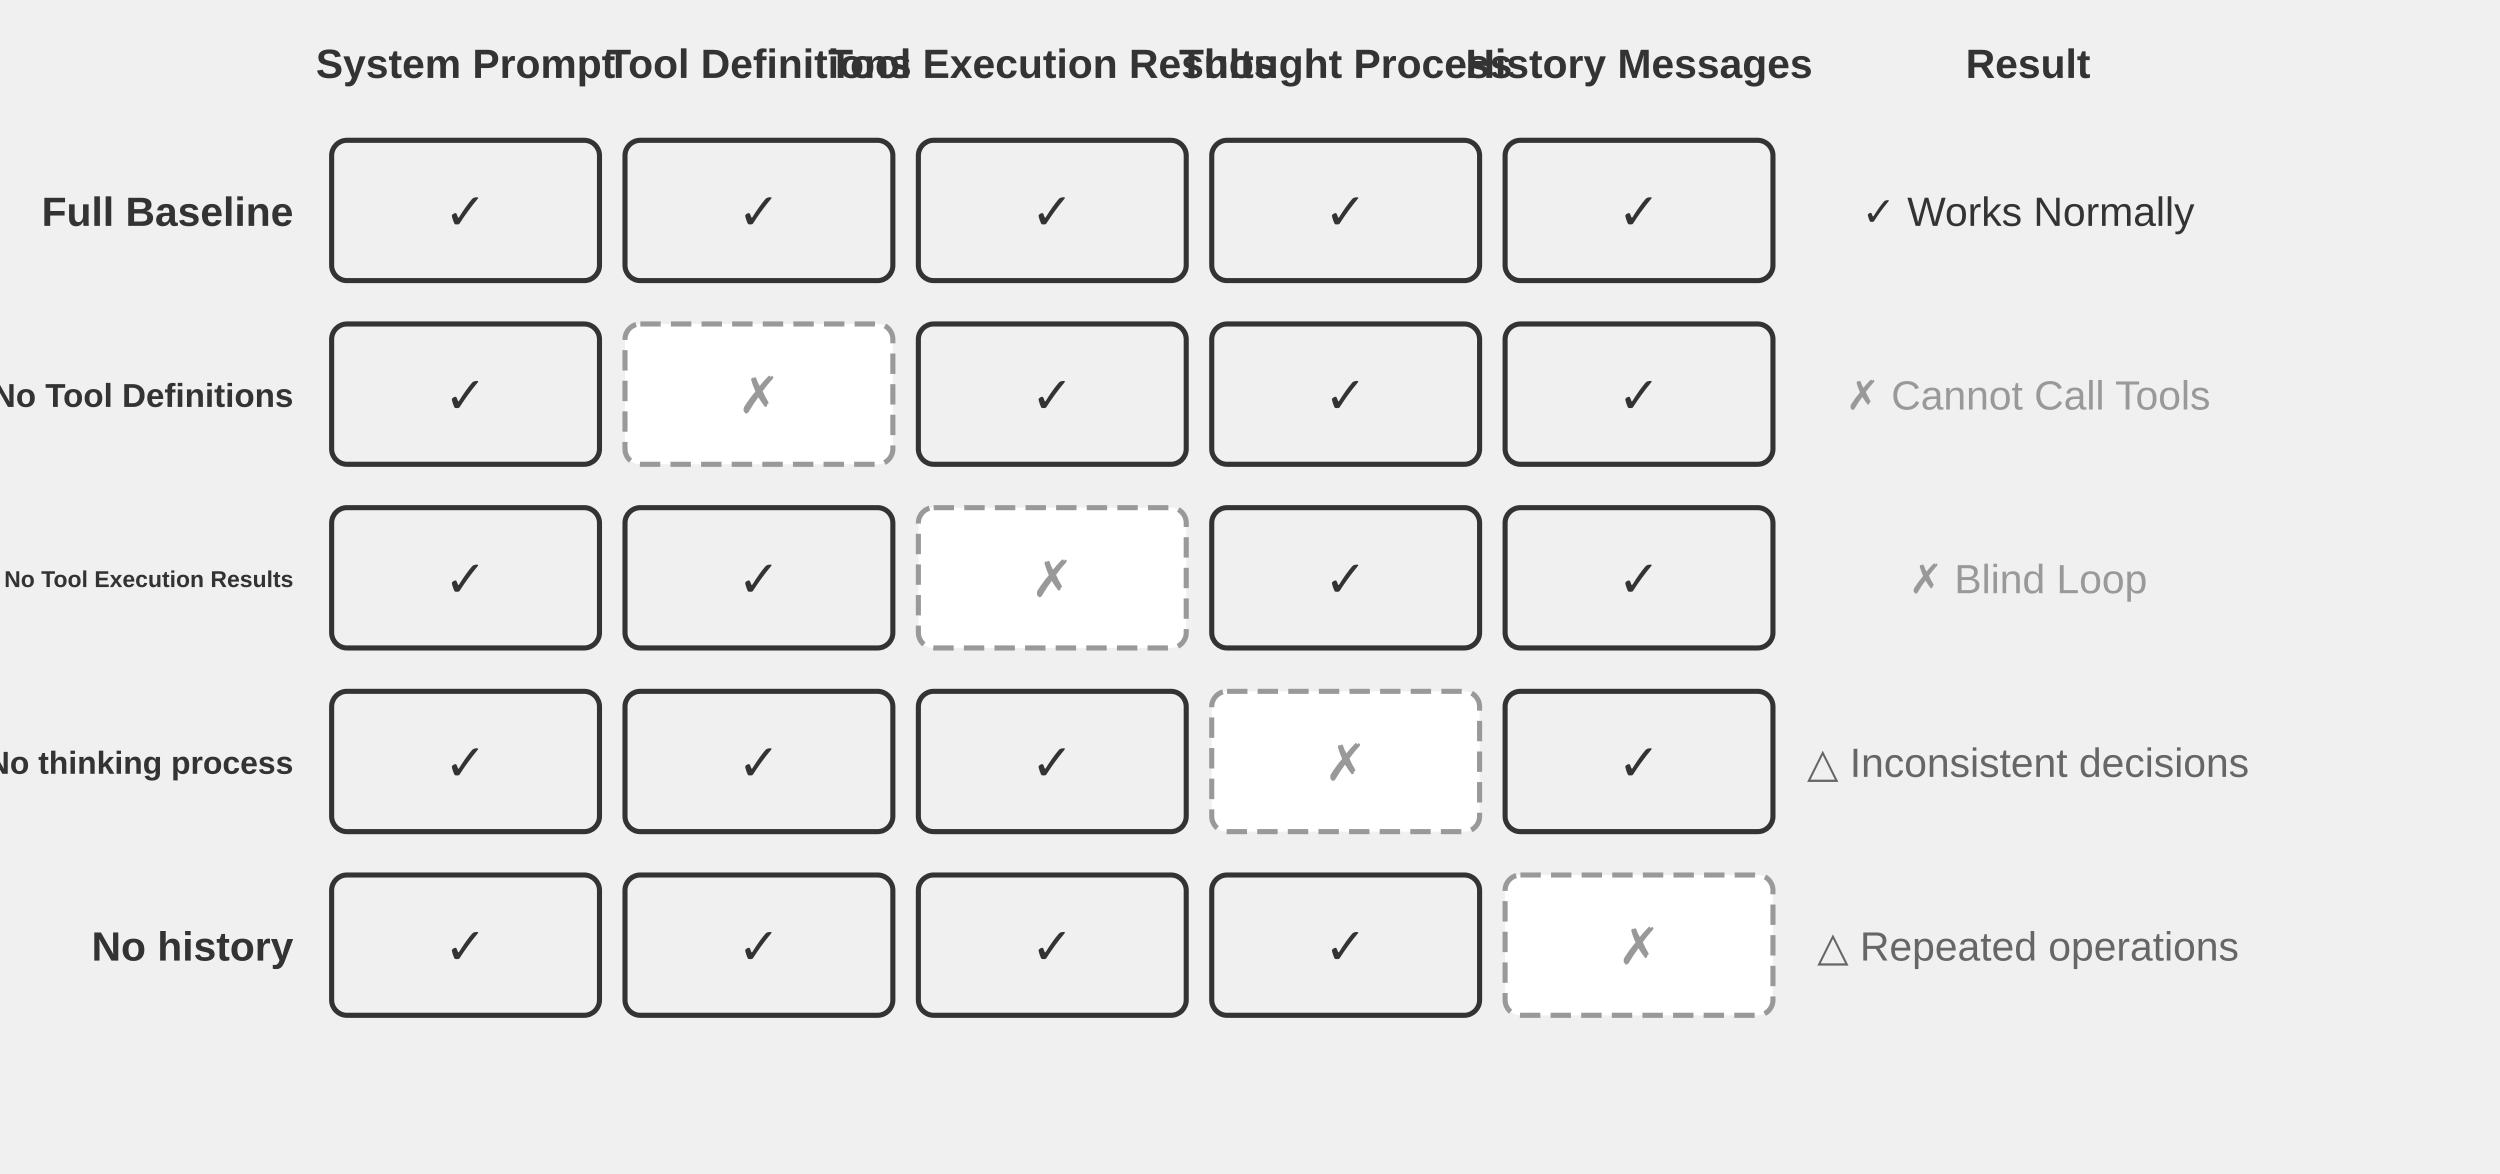
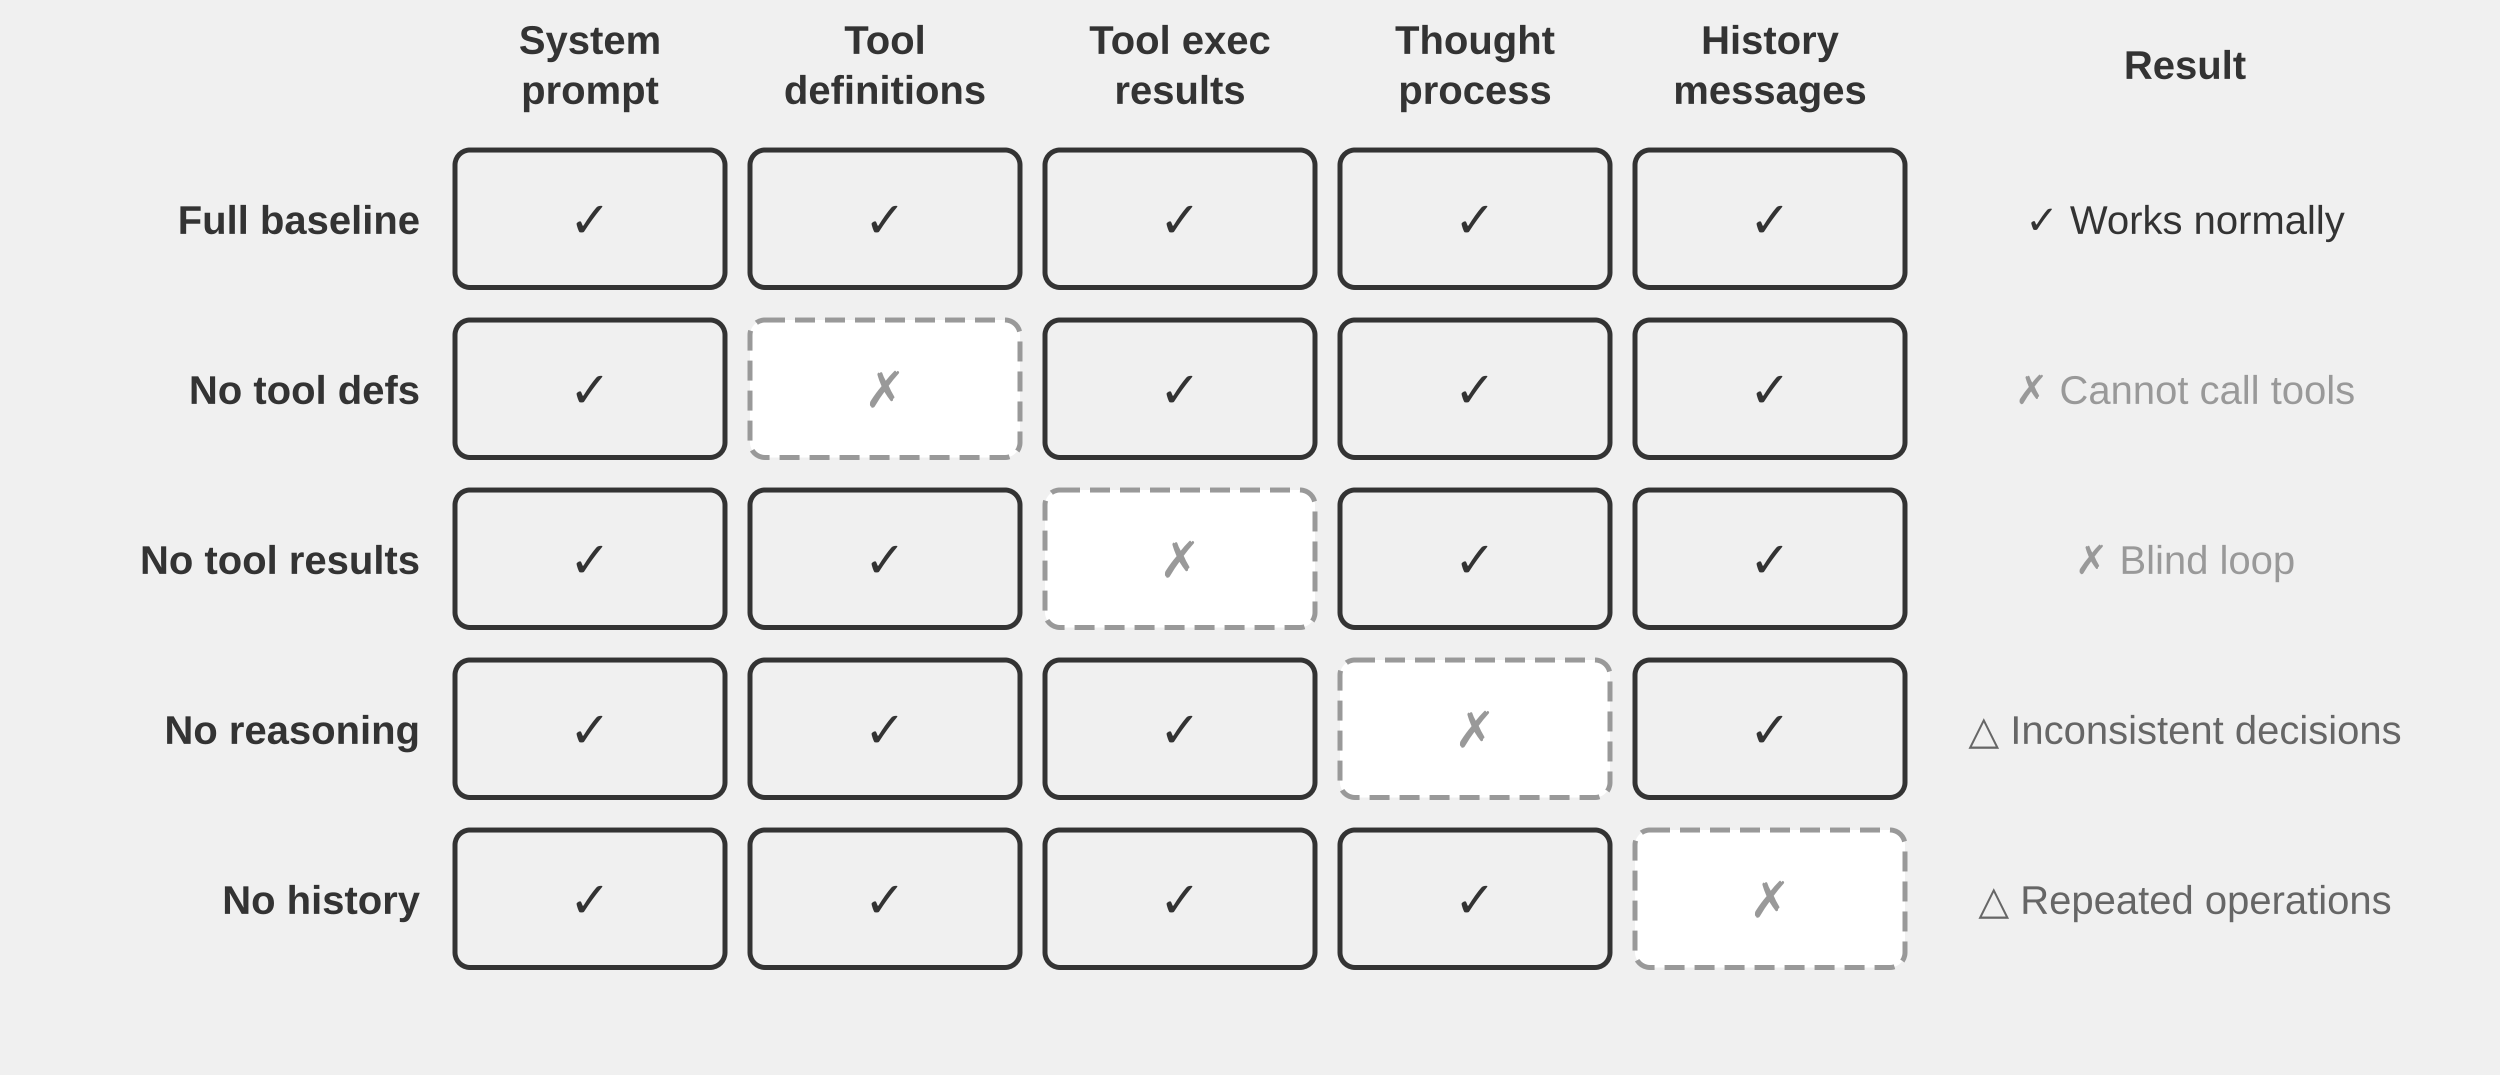
- <svg xmlns="http://www.w3.org/2000/svg" viewBox="0 40 980 460" width="980" height="460" style="background:#ffffff">
+ <svg xmlns="http://www.w3.org/2000/svg" viewBox="0 40 1000 430" width="1000" height="430" style="background:#ffffff">
  <defs>
    <marker id="ah" markerWidth="12" markerHeight="8" refX="12" refY="4" orient="auto">
      <polygon points="0 0, 12 4, 0 8" fill="#333333" />
    </marker>
    <marker id="ah-light" markerWidth="12" markerHeight="8" refX="12" refY="4" orient="auto">
      <polygon points="0 0, 12 4, 0 8" fill="#999999" />
    </marker>
  </defs>
-   <text x="182.5" y="65" font-family="Arial, 'Helvetica Neue', Helvetica, 'PingFang SC', 'Microsoft YaHei', sans-serif" font-size="16" fill="#333333" text-anchor="middle" dominant-baseline="central" font-weight="bold">System Prompt</text>
-   <text x="297.5" y="65" font-family="Arial, 'Helvetica Neue', Helvetica, 'PingFang SC', 'Microsoft YaHei', sans-serif" font-size="16" fill="#333333" text-anchor="middle" dominant-baseline="central" font-weight="bold">Tool Definitions</text>
-   <text x="412.5" y="65" font-family="Arial, 'Helvetica Neue', Helvetica, 'PingFang SC', 'Microsoft YaHei', sans-serif" font-size="16" fill="#333333" text-anchor="middle" dominant-baseline="central" font-weight="bold">Tool Execution Results</text>
-   <text x="527.5" y="65" font-family="Arial, 'Helvetica Neue', Helvetica, 'PingFang SC', 'Microsoft YaHei', sans-serif" font-size="16" fill="#333333" text-anchor="middle" dominant-baseline="central" font-weight="bold">Thought Process</text>
-   <text x="642.5" y="65" font-family="Arial, 'Helvetica Neue', Helvetica, 'PingFang SC', 'Microsoft YaHei', sans-serif" font-size="16" fill="#333333" text-anchor="middle" dominant-baseline="central" font-weight="bold">History Messages</text>
-   <text x="795" y="65" font-family="Arial, 'Helvetica Neue', Helvetica, 'PingFang SC', 'Microsoft YaHei', sans-serif" font-size="16" fill="#333333" text-anchor="middle" dominant-baseline="central" font-weight="bold">Result</text>
-   <text x="115" y="123" font-family="Arial, 'Helvetica Neue', Helvetica, 'PingFang SC', 'Microsoft YaHei', sans-serif" font-size="16" fill="#333333" text-anchor="end" dominant-baseline="central" font-weight="bold">Full Baseline</text>
-   <rect x="130" y="95" width="105" height="55" rx="6" fill="#f0f0f0" stroke="#333333" stroke-width="2" />
-   <text x="182.5" y="123" font-family="Arial, 'Helvetica Neue', Helvetica, 'PingFang SC', 'Microsoft YaHei', sans-serif" font-size="20" fill="#333333" text-anchor="middle" dominant-baseline="central" font-weight="normal">✓</text>
-   <rect x="245" y="95" width="105" height="55" rx="6" fill="#f0f0f0" stroke="#333333" stroke-width="2" />
-   <text x="297.5" y="123" font-family="Arial, 'Helvetica Neue', Helvetica, 'PingFang SC', 'Microsoft YaHei', sans-serif" font-size="20" fill="#333333" text-anchor="middle" dominant-baseline="central" font-weight="normal">✓</text>
-   <rect x="360" y="95" width="105" height="55" rx="6" fill="#f0f0f0" stroke="#333333" stroke-width="2" />
-   <text x="412.5" y="123" font-family="Arial, 'Helvetica Neue', Helvetica, 'PingFang SC', 'Microsoft YaHei', sans-serif" font-size="20" fill="#333333" text-anchor="middle" dominant-baseline="central" font-weight="normal">✓</text>
-   <rect x="475" y="95" width="105" height="55" rx="6" fill="#f0f0f0" stroke="#333333" stroke-width="2" />
-   <text x="527.5" y="123" font-family="Arial, 'Helvetica Neue', Helvetica, 'PingFang SC', 'Microsoft YaHei', sans-serif" font-size="20" fill="#333333" text-anchor="middle" dominant-baseline="central" font-weight="normal">✓</text>
-   <rect x="590" y="95" width="105" height="55" rx="6" fill="#f0f0f0" stroke="#333333" stroke-width="2" />
-   <text x="642.5" y="123" font-family="Arial, 'Helvetica Neue', Helvetica, 'PingFang SC', 'Microsoft YaHei', sans-serif" font-size="20" fill="#333333" text-anchor="middle" dominant-baseline="central" font-weight="normal">✓</text>
-   <text x="795" y="123" font-family="Arial, 'Helvetica Neue', Helvetica, 'PingFang SC', 'Microsoft YaHei', sans-serif" font-size="16" fill="#333333" text-anchor="middle" dominant-baseline="central" font-weight="normal">✓ Works Normally</text>
-   <text x="115" y="195" font-family="Arial, 'Helvetica Neue', Helvetica, 'PingFang SC', 'Microsoft YaHei', sans-serif" font-size="13" fill="#333333" text-anchor="end" dominant-baseline="central" font-weight="bold">No Tool Definitions</text>
-   <rect x="130" y="167" width="105" height="55" rx="6" fill="#f0f0f0" stroke="#333333" stroke-width="2" />
-   <text x="182.5" y="195" font-family="Arial, 'Helvetica Neue', Helvetica, 'PingFang SC', 'Microsoft YaHei', sans-serif" font-size="20" fill="#333333" text-anchor="middle" dominant-baseline="central" font-weight="normal">✓</text>
-   <rect x="245" y="167" width="105" height="55" rx="6" fill="#ffffff" stroke="#999999" stroke-width="2" stroke-dasharray="8,4" />
-   <text x="297.5" y="195" font-family="Arial, 'Helvetica Neue', Helvetica, 'PingFang SC', 'Microsoft YaHei', sans-serif" font-size="20" fill="#999999" text-anchor="middle" dominant-baseline="central" font-weight="normal">✗</text>
-   <rect x="360" y="167" width="105" height="55" rx="6" fill="#f0f0f0" stroke="#333333" stroke-width="2" />
-   <text x="412.5" y="195" font-family="Arial, 'Helvetica Neue', Helvetica, 'PingFang SC', 'Microsoft YaHei', sans-serif" font-size="20" fill="#333333" text-anchor="middle" dominant-baseline="central" font-weight="normal">✓</text>
-   <rect x="475" y="167" width="105" height="55" rx="6" fill="#f0f0f0" stroke="#333333" stroke-width="2" />
-   <text x="527.5" y="195" font-family="Arial, 'Helvetica Neue', Helvetica, 'PingFang SC', 'Microsoft YaHei', sans-serif" font-size="20" fill="#333333" text-anchor="middle" dominant-baseline="central" font-weight="normal">✓</text>
-   <rect x="590" y="167" width="105" height="55" rx="6" fill="#f0f0f0" stroke="#333333" stroke-width="2" />
-   <text x="642.5" y="195" font-family="Arial, 'Helvetica Neue', Helvetica, 'PingFang SC', 'Microsoft YaHei', sans-serif" font-size="20" fill="#333333" text-anchor="middle" dominant-baseline="central" font-weight="normal">✓</text>
-   <text x="795" y="195" font-family="Arial, 'Helvetica Neue', Helvetica, 'PingFang SC', 'Microsoft YaHei', sans-serif" font-size="16" fill="#999999" text-anchor="middle" dominant-baseline="central" font-weight="normal">✗ Cannot Call Tools</text>
-   <text x="115" y="267" font-family="Arial, 'Helvetica Neue', Helvetica, 'PingFang SC', 'Microsoft YaHei', sans-serif" font-size="9" fill="#333333" text-anchor="end" dominant-baseline="central" font-weight="bold">No Tool Execution Results</text>
-   <rect x="130" y="239" width="105" height="55" rx="6" fill="#f0f0f0" stroke="#333333" stroke-width="2" />
-   <text x="182.5" y="267" font-family="Arial, 'Helvetica Neue', Helvetica, 'PingFang SC', 'Microsoft YaHei', sans-serif" font-size="20" fill="#333333" text-anchor="middle" dominant-baseline="central" font-weight="normal">✓</text>
-   <rect x="245" y="239" width="105" height="55" rx="6" fill="#f0f0f0" stroke="#333333" stroke-width="2" />
-   <text x="297.5" y="267" font-family="Arial, 'Helvetica Neue', Helvetica, 'PingFang SC', 'Microsoft YaHei', sans-serif" font-size="20" fill="#333333" text-anchor="middle" dominant-baseline="central" font-weight="normal">✓</text>
-   <rect x="360" y="239" width="105" height="55" rx="6" fill="#ffffff" stroke="#999999" stroke-width="2" stroke-dasharray="8,4" />
-   <text x="412.5" y="267" font-family="Arial, 'Helvetica Neue', Helvetica, 'PingFang SC', 'Microsoft YaHei', sans-serif" font-size="20" fill="#999999" text-anchor="middle" dominant-baseline="central" font-weight="normal">✗</text>
-   <rect x="475" y="239" width="105" height="55" rx="6" fill="#f0f0f0" stroke="#333333" stroke-width="2" />
-   <text x="527.5" y="267" font-family="Arial, 'Helvetica Neue', Helvetica, 'PingFang SC', 'Microsoft YaHei', sans-serif" font-size="20" fill="#333333" text-anchor="middle" dominant-baseline="central" font-weight="normal">✓</text>
-   <rect x="590" y="239" width="105" height="55" rx="6" fill="#f0f0f0" stroke="#333333" stroke-width="2" />
-   <text x="642.5" y="267" font-family="Arial, 'Helvetica Neue', Helvetica, 'PingFang SC', 'Microsoft YaHei', sans-serif" font-size="20" fill="#333333" text-anchor="middle" dominant-baseline="central" font-weight="normal">✓</text>
-   <text x="795" y="267" font-family="Arial, 'Helvetica Neue', Helvetica, 'PingFang SC', 'Microsoft YaHei', sans-serif" font-size="16" fill="#999999" text-anchor="middle" dominant-baseline="central" font-weight="normal">✗ Blind Loop</text>
-   <text x="115" y="339" font-family="Arial, 'Helvetica Neue', Helvetica, 'PingFang SC', 'Microsoft YaHei', sans-serif" font-size="12.5" fill="#333333" text-anchor="end" dominant-baseline="central" font-weight="bold">No thinking process</text>
-   <rect x="130" y="311" width="105" height="55" rx="6" fill="#f0f0f0" stroke="#333333" stroke-width="2" />
-   <text x="182.5" y="339" font-family="Arial, 'Helvetica Neue', Helvetica, 'PingFang SC', 'Microsoft YaHei', sans-serif" font-size="20" fill="#333333" text-anchor="middle" dominant-baseline="central" font-weight="normal">✓</text>
-   <rect x="245" y="311" width="105" height="55" rx="6" fill="#f0f0f0" stroke="#333333" stroke-width="2" />
-   <text x="297.5" y="339" font-family="Arial, 'Helvetica Neue', Helvetica, 'PingFang SC', 'Microsoft YaHei', sans-serif" font-size="20" fill="#333333" text-anchor="middle" dominant-baseline="central" font-weight="normal">✓</text>
-   <rect x="360" y="311" width="105" height="55" rx="6" fill="#f0f0f0" stroke="#333333" stroke-width="2" />
-   <text x="412.5" y="339" font-family="Arial, 'Helvetica Neue', Helvetica, 'PingFang SC', 'Microsoft YaHei', sans-serif" font-size="20" fill="#333333" text-anchor="middle" dominant-baseline="central" font-weight="normal">✓</text>
-   <rect x="475" y="311" width="105" height="55" rx="6" fill="#ffffff" stroke="#999999" stroke-width="2" stroke-dasharray="8,4" />
-   <text x="527.5" y="339" font-family="Arial, 'Helvetica Neue', Helvetica, 'PingFang SC', 'Microsoft YaHei', sans-serif" font-size="20" fill="#999999" text-anchor="middle" dominant-baseline="central" font-weight="normal">✗</text>
-   <rect x="590" y="311" width="105" height="55" rx="6" fill="#f0f0f0" stroke="#333333" stroke-width="2" />
-   <text x="642.5" y="339" font-family="Arial, 'Helvetica Neue', Helvetica, 'PingFang SC', 'Microsoft YaHei', sans-serif" font-size="20" fill="#333333" text-anchor="middle" dominant-baseline="central" font-weight="normal">✓</text>
-   <text x="795" y="339" font-family="Arial, 'Helvetica Neue', Helvetica, 'PingFang SC', 'Microsoft YaHei', sans-serif" font-size="16" fill="#666666" text-anchor="middle" dominant-baseline="central" font-weight="normal">△ Inconsistent decisions</text>
-   <text x="115" y="411" font-family="Arial, 'Helvetica Neue', Helvetica, 'PingFang SC', 'Microsoft YaHei', sans-serif" font-size="16" fill="#333333" text-anchor="end" dominant-baseline="central" font-weight="bold">No history</text>
-   <rect x="130" y="383" width="105" height="55" rx="6" fill="#f0f0f0" stroke="#333333" stroke-width="2" />
-   <text x="182.5" y="411" font-family="Arial, 'Helvetica Neue', Helvetica, 'PingFang SC', 'Microsoft YaHei', sans-serif" font-size="20" fill="#333333" text-anchor="middle" dominant-baseline="central" font-weight="normal">✓</text>
-   <rect x="245" y="383" width="105" height="55" rx="6" fill="#f0f0f0" stroke="#333333" stroke-width="2" />
-   <text x="297.5" y="411" font-family="Arial, 'Helvetica Neue', Helvetica, 'PingFang SC', 'Microsoft YaHei', sans-serif" font-size="20" fill="#333333" text-anchor="middle" dominant-baseline="central" font-weight="normal">✓</text>
-   <rect x="360" y="383" width="105" height="55" rx="6" fill="#f0f0f0" stroke="#333333" stroke-width="2" />
-   <text x="412.5" y="411" font-family="Arial, 'Helvetica Neue', Helvetica, 'PingFang SC', 'Microsoft YaHei', sans-serif" font-size="20" fill="#333333" text-anchor="middle" dominant-baseline="central" font-weight="normal">✓</text>
-   <rect x="475" y="383" width="105" height="55" rx="6" fill="#f0f0f0" stroke="#333333" stroke-width="2" />
-   <text x="527.5" y="411" font-family="Arial, 'Helvetica Neue', Helvetica, 'PingFang SC', 'Microsoft YaHei', sans-serif" font-size="20" fill="#333333" text-anchor="middle" dominant-baseline="central" font-weight="normal">✓</text>
-   <rect x="590" y="383" width="105" height="55" rx="6" fill="#ffffff" stroke="#999999" stroke-width="2" stroke-dasharray="8,4" />
-   <text x="642.5" y="411" font-family="Arial, 'Helvetica Neue', Helvetica, 'PingFang SC', 'Microsoft YaHei', sans-serif" font-size="20" fill="#999999" text-anchor="middle" dominant-baseline="central" font-weight="normal">✗</text>
-   <text x="795" y="411" font-family="Arial, 'Helvetica Neue', Helvetica, 'PingFang SC', 'Microsoft YaHei', sans-serif" font-size="16" fill="#666666" text-anchor="middle" dominant-baseline="central" font-weight="normal">△ Repeated operations</text>
+   <text x="236.0" y="56" font-family="Arial, 'Helvetica Neue', Helvetica, 'PingFang SC', 'Microsoft YaHei', sans-serif" font-size="16" fill="#333333" text-anchor="middle" dominant-baseline="central" font-weight="bold">System</text>
+   <text x="236.0" y="76" font-family="Arial, 'Helvetica Neue', Helvetica, 'PingFang SC', 'Microsoft YaHei', sans-serif" font-size="16" fill="#333333" text-anchor="middle" dominant-baseline="central" font-weight="bold">prompt</text>
+   <text x="354.0" y="56" font-family="Arial, 'Helvetica Neue', Helvetica, 'PingFang SC', 'Microsoft YaHei', sans-serif" font-size="16" fill="#333333" text-anchor="middle" dominant-baseline="central" font-weight="bold">Tool</text>
+   <text x="354.0" y="76" font-family="Arial, 'Helvetica Neue', Helvetica, 'PingFang SC', 'Microsoft YaHei', sans-serif" font-size="16" fill="#333333" text-anchor="middle" dominant-baseline="central" font-weight="bold">definitions</text>
+   <text x="472.0" y="56" font-family="Arial, 'Helvetica Neue', Helvetica, 'PingFang SC', 'Microsoft YaHei', sans-serif" font-size="16" fill="#333333" text-anchor="middle" dominant-baseline="central" font-weight="bold">Tool exec</text>
+   <text x="472.0" y="76" font-family="Arial, 'Helvetica Neue', Helvetica, 'PingFang SC', 'Microsoft YaHei', sans-serif" font-size="16" fill="#333333" text-anchor="middle" dominant-baseline="central" font-weight="bold">results</text>
+   <text x="590.0" y="56" font-family="Arial, 'Helvetica Neue', Helvetica, 'PingFang SC', 'Microsoft YaHei', sans-serif" font-size="16" fill="#333333" text-anchor="middle" dominant-baseline="central" font-weight="bold">Thought</text>
+   <text x="590.0" y="76" font-family="Arial, 'Helvetica Neue', Helvetica, 'PingFang SC', 'Microsoft YaHei', sans-serif" font-size="16" fill="#333333" text-anchor="middle" dominant-baseline="central" font-weight="bold">process</text>
+   <text x="708.0" y="56" font-family="Arial, 'Helvetica Neue', Helvetica, 'PingFang SC', 'Microsoft YaHei', sans-serif" font-size="16" fill="#333333" text-anchor="middle" dominant-baseline="central" font-weight="bold">History</text>
+   <text x="708.0" y="76" font-family="Arial, 'Helvetica Neue', Helvetica, 'PingFang SC', 'Microsoft YaHei', sans-serif" font-size="16" fill="#333333" text-anchor="middle" dominant-baseline="central" font-weight="bold">messages</text>
+   <text x="874" y="66" font-family="Arial, 'Helvetica Neue', Helvetica, 'PingFang SC', 'Microsoft YaHei', sans-serif" font-size="16" fill="#333333" text-anchor="middle" dominant-baseline="central" font-weight="bold">Result</text>
+   <text x="168" y="128" font-family="Arial, 'Helvetica Neue', Helvetica, 'PingFang SC', 'Microsoft YaHei', sans-serif" font-size="16" fill="#333333" text-anchor="end" dominant-baseline="central" font-weight="bold">Full baseline</text>
+   <rect x="182" y="100" width="108" height="55" rx="6" fill="#f0f0f0" stroke="#333333" stroke-width="2" />
+   <text x="236.0" y="128" font-family="Arial, 'Helvetica Neue', Helvetica, 'PingFang SC', 'Microsoft YaHei', sans-serif" font-size="20" fill="#333333" text-anchor="middle" dominant-baseline="central" font-weight="normal">✓</text>
+   <rect x="300" y="100" width="108" height="55" rx="6" fill="#f0f0f0" stroke="#333333" stroke-width="2" />
+   <text x="354.0" y="128" font-family="Arial, 'Helvetica Neue', Helvetica, 'PingFang SC', 'Microsoft YaHei', sans-serif" font-size="20" fill="#333333" text-anchor="middle" dominant-baseline="central" font-weight="normal">✓</text>
+   <rect x="418" y="100" width="108" height="55" rx="6" fill="#f0f0f0" stroke="#333333" stroke-width="2" />
+   <text x="472.0" y="128" font-family="Arial, 'Helvetica Neue', Helvetica, 'PingFang SC', 'Microsoft YaHei', sans-serif" font-size="20" fill="#333333" text-anchor="middle" dominant-baseline="central" font-weight="normal">✓</text>
+   <rect x="536" y="100" width="108" height="55" rx="6" fill="#f0f0f0" stroke="#333333" stroke-width="2" />
+   <text x="590.0" y="128" font-family="Arial, 'Helvetica Neue', Helvetica, 'PingFang SC', 'Microsoft YaHei', sans-serif" font-size="20" fill="#333333" text-anchor="middle" dominant-baseline="central" font-weight="normal">✓</text>
+   <rect x="654" y="100" width="108" height="55" rx="6" fill="#f0f0f0" stroke="#333333" stroke-width="2" />
+   <text x="708.0" y="128" font-family="Arial, 'Helvetica Neue', Helvetica, 'PingFang SC', 'Microsoft YaHei', sans-serif" font-size="20" fill="#333333" text-anchor="middle" dominant-baseline="central" font-weight="normal">✓</text>
+   <text x="874" y="128" font-family="Arial, 'Helvetica Neue', Helvetica, 'PingFang SC', 'Microsoft YaHei', sans-serif" font-size="16" fill="#333333" text-anchor="middle" dominant-baseline="central" font-weight="normal">✓ Works normally</text>
+   <text x="168" y="196" font-family="Arial, 'Helvetica Neue', Helvetica, 'PingFang SC', 'Microsoft YaHei', sans-serif" font-size="16" fill="#333333" text-anchor="end" dominant-baseline="central" font-weight="bold">No tool defs</text>
+   <rect x="182" y="168" width="108" height="55" rx="6" fill="#f0f0f0" stroke="#333333" stroke-width="2" />
+   <text x="236.0" y="196" font-family="Arial, 'Helvetica Neue', Helvetica, 'PingFang SC', 'Microsoft YaHei', sans-serif" font-size="20" fill="#333333" text-anchor="middle" dominant-baseline="central" font-weight="normal">✓</text>
+   <rect x="300" y="168" width="108" height="55" rx="6" fill="#ffffff" stroke="#999999" stroke-width="2" stroke-dasharray="8,4" />
+   <text x="354.0" y="196" font-family="Arial, 'Helvetica Neue', Helvetica, 'PingFang SC', 'Microsoft YaHei', sans-serif" font-size="20" fill="#999999" text-anchor="middle" dominant-baseline="central" font-weight="normal">✗</text>
+   <rect x="418" y="168" width="108" height="55" rx="6" fill="#f0f0f0" stroke="#333333" stroke-width="2" />
+   <text x="472.0" y="196" font-family="Arial, 'Helvetica Neue', Helvetica, 'PingFang SC', 'Microsoft YaHei', sans-serif" font-size="20" fill="#333333" text-anchor="middle" dominant-baseline="central" font-weight="normal">✓</text>
+   <rect x="536" y="168" width="108" height="55" rx="6" fill="#f0f0f0" stroke="#333333" stroke-width="2" />
+   <text x="590.0" y="196" font-family="Arial, 'Helvetica Neue', Helvetica, 'PingFang SC', 'Microsoft YaHei', sans-serif" font-size="20" fill="#333333" text-anchor="middle" dominant-baseline="central" font-weight="normal">✓</text>
+   <rect x="654" y="168" width="108" height="55" rx="6" fill="#f0f0f0" stroke="#333333" stroke-width="2" />
+   <text x="708.0" y="196" font-family="Arial, 'Helvetica Neue', Helvetica, 'PingFang SC', 'Microsoft YaHei', sans-serif" font-size="20" fill="#333333" text-anchor="middle" dominant-baseline="central" font-weight="normal">✓</text>
+   <text x="874" y="196" font-family="Arial, 'Helvetica Neue', Helvetica, 'PingFang SC', 'Microsoft YaHei', sans-serif" font-size="16" fill="#999999" text-anchor="middle" dominant-baseline="central" font-weight="normal">✗ Cannot call tools</text>
+   <text x="168" y="264" font-family="Arial, 'Helvetica Neue', Helvetica, 'PingFang SC', 'Microsoft YaHei', sans-serif" font-size="16" fill="#333333" text-anchor="end" dominant-baseline="central" font-weight="bold">No tool results</text>
+   <rect x="182" y="236" width="108" height="55" rx="6" fill="#f0f0f0" stroke="#333333" stroke-width="2" />
+   <text x="236.0" y="264" font-family="Arial, 'Helvetica Neue', Helvetica, 'PingFang SC', 'Microsoft YaHei', sans-serif" font-size="20" fill="#333333" text-anchor="middle" dominant-baseline="central" font-weight="normal">✓</text>
+   <rect x="300" y="236" width="108" height="55" rx="6" fill="#f0f0f0" stroke="#333333" stroke-width="2" />
+   <text x="354.0" y="264" font-family="Arial, 'Helvetica Neue', Helvetica, 'PingFang SC', 'Microsoft YaHei', sans-serif" font-size="20" fill="#333333" text-anchor="middle" dominant-baseline="central" font-weight="normal">✓</text>
+   <rect x="418" y="236" width="108" height="55" rx="6" fill="#ffffff" stroke="#999999" stroke-width="2" stroke-dasharray="8,4" />
+   <text x="472.0" y="264" font-family="Arial, 'Helvetica Neue', Helvetica, 'PingFang SC', 'Microsoft YaHei', sans-serif" font-size="20" fill="#999999" text-anchor="middle" dominant-baseline="central" font-weight="normal">✗</text>
+   <rect x="536" y="236" width="108" height="55" rx="6" fill="#f0f0f0" stroke="#333333" stroke-width="2" />
+   <text x="590.0" y="264" font-family="Arial, 'Helvetica Neue', Helvetica, 'PingFang SC', 'Microsoft YaHei', sans-serif" font-size="20" fill="#333333" text-anchor="middle" dominant-baseline="central" font-weight="normal">✓</text>
+   <rect x="654" y="236" width="108" height="55" rx="6" fill="#f0f0f0" stroke="#333333" stroke-width="2" />
+   <text x="708.0" y="264" font-family="Arial, 'Helvetica Neue', Helvetica, 'PingFang SC', 'Microsoft YaHei', sans-serif" font-size="20" fill="#333333" text-anchor="middle" dominant-baseline="central" font-weight="normal">✓</text>
+   <text x="874" y="264" font-family="Arial, 'Helvetica Neue', Helvetica, 'PingFang SC', 'Microsoft YaHei', sans-serif" font-size="16" fill="#999999" text-anchor="middle" dominant-baseline="central" font-weight="normal">✗ Blind loop</text>
+   <text x="168" y="332" font-family="Arial, 'Helvetica Neue', Helvetica, 'PingFang SC', 'Microsoft YaHei', sans-serif" font-size="16" fill="#333333" text-anchor="end" dominant-baseline="central" font-weight="bold">No reasoning</text>
+   <rect x="182" y="304" width="108" height="55" rx="6" fill="#f0f0f0" stroke="#333333" stroke-width="2" />
+   <text x="236.0" y="332" font-family="Arial, 'Helvetica Neue', Helvetica, 'PingFang SC', 'Microsoft YaHei', sans-serif" font-size="20" fill="#333333" text-anchor="middle" dominant-baseline="central" font-weight="normal">✓</text>
+   <rect x="300" y="304" width="108" height="55" rx="6" fill="#f0f0f0" stroke="#333333" stroke-width="2" />
+   <text x="354.0" y="332" font-family="Arial, 'Helvetica Neue', Helvetica, 'PingFang SC', 'Microsoft YaHei', sans-serif" font-size="20" fill="#333333" text-anchor="middle" dominant-baseline="central" font-weight="normal">✓</text>
+   <rect x="418" y="304" width="108" height="55" rx="6" fill="#f0f0f0" stroke="#333333" stroke-width="2" />
+   <text x="472.0" y="332" font-family="Arial, 'Helvetica Neue', Helvetica, 'PingFang SC', 'Microsoft YaHei', sans-serif" font-size="20" fill="#333333" text-anchor="middle" dominant-baseline="central" font-weight="normal">✓</text>
+   <rect x="536" y="304" width="108" height="55" rx="6" fill="#ffffff" stroke="#999999" stroke-width="2" stroke-dasharray="8,4" />
+   <text x="590.0" y="332" font-family="Arial, 'Helvetica Neue', Helvetica, 'PingFang SC', 'Microsoft YaHei', sans-serif" font-size="20" fill="#999999" text-anchor="middle" dominant-baseline="central" font-weight="normal">✗</text>
+   <rect x="654" y="304" width="108" height="55" rx="6" fill="#f0f0f0" stroke="#333333" stroke-width="2" />
+   <text x="708.0" y="332" font-family="Arial, 'Helvetica Neue', Helvetica, 'PingFang SC', 'Microsoft YaHei', sans-serif" font-size="20" fill="#333333" text-anchor="middle" dominant-baseline="central" font-weight="normal">✓</text>
+   <text x="874" y="332" font-family="Arial, 'Helvetica Neue', Helvetica, 'PingFang SC', 'Microsoft YaHei', sans-serif" font-size="16" fill="#666666" text-anchor="middle" dominant-baseline="central" font-weight="normal">△ Inconsistent decisions</text>
+   <text x="168" y="400" font-family="Arial, 'Helvetica Neue', Helvetica, 'PingFang SC', 'Microsoft YaHei', sans-serif" font-size="16" fill="#333333" text-anchor="end" dominant-baseline="central" font-weight="bold">No history</text>
+   <rect x="182" y="372" width="108" height="55" rx="6" fill="#f0f0f0" stroke="#333333" stroke-width="2" />
+   <text x="236.0" y="400" font-family="Arial, 'Helvetica Neue', Helvetica, 'PingFang SC', 'Microsoft YaHei', sans-serif" font-size="20" fill="#333333" text-anchor="middle" dominant-baseline="central" font-weight="normal">✓</text>
+   <rect x="300" y="372" width="108" height="55" rx="6" fill="#f0f0f0" stroke="#333333" stroke-width="2" />
+   <text x="354.0" y="400" font-family="Arial, 'Helvetica Neue', Helvetica, 'PingFang SC', 'Microsoft YaHei', sans-serif" font-size="20" fill="#333333" text-anchor="middle" dominant-baseline="central" font-weight="normal">✓</text>
+   <rect x="418" y="372" width="108" height="55" rx="6" fill="#f0f0f0" stroke="#333333" stroke-width="2" />
+   <text x="472.0" y="400" font-family="Arial, 'Helvetica Neue', Helvetica, 'PingFang SC', 'Microsoft YaHei', sans-serif" font-size="20" fill="#333333" text-anchor="middle" dominant-baseline="central" font-weight="normal">✓</text>
+   <rect x="536" y="372" width="108" height="55" rx="6" fill="#f0f0f0" stroke="#333333" stroke-width="2" />
+   <text x="590.0" y="400" font-family="Arial, 'Helvetica Neue', Helvetica, 'PingFang SC', 'Microsoft YaHei', sans-serif" font-size="20" fill="#333333" text-anchor="middle" dominant-baseline="central" font-weight="normal">✓</text>
+   <rect x="654" y="372" width="108" height="55" rx="6" fill="#ffffff" stroke="#999999" stroke-width="2" stroke-dasharray="8,4" />
+   <text x="708.0" y="400" font-family="Arial, 'Helvetica Neue', Helvetica, 'PingFang SC', 'Microsoft YaHei', sans-serif" font-size="20" fill="#999999" text-anchor="middle" dominant-baseline="central" font-weight="normal">✗</text>
+   <text x="874" y="400" font-family="Arial, 'Helvetica Neue', Helvetica, 'PingFang SC', 'Microsoft YaHei', sans-serif" font-size="16" fill="#666666" text-anchor="middle" dominant-baseline="central" font-weight="normal">△ Repeated operations</text>
</svg>
